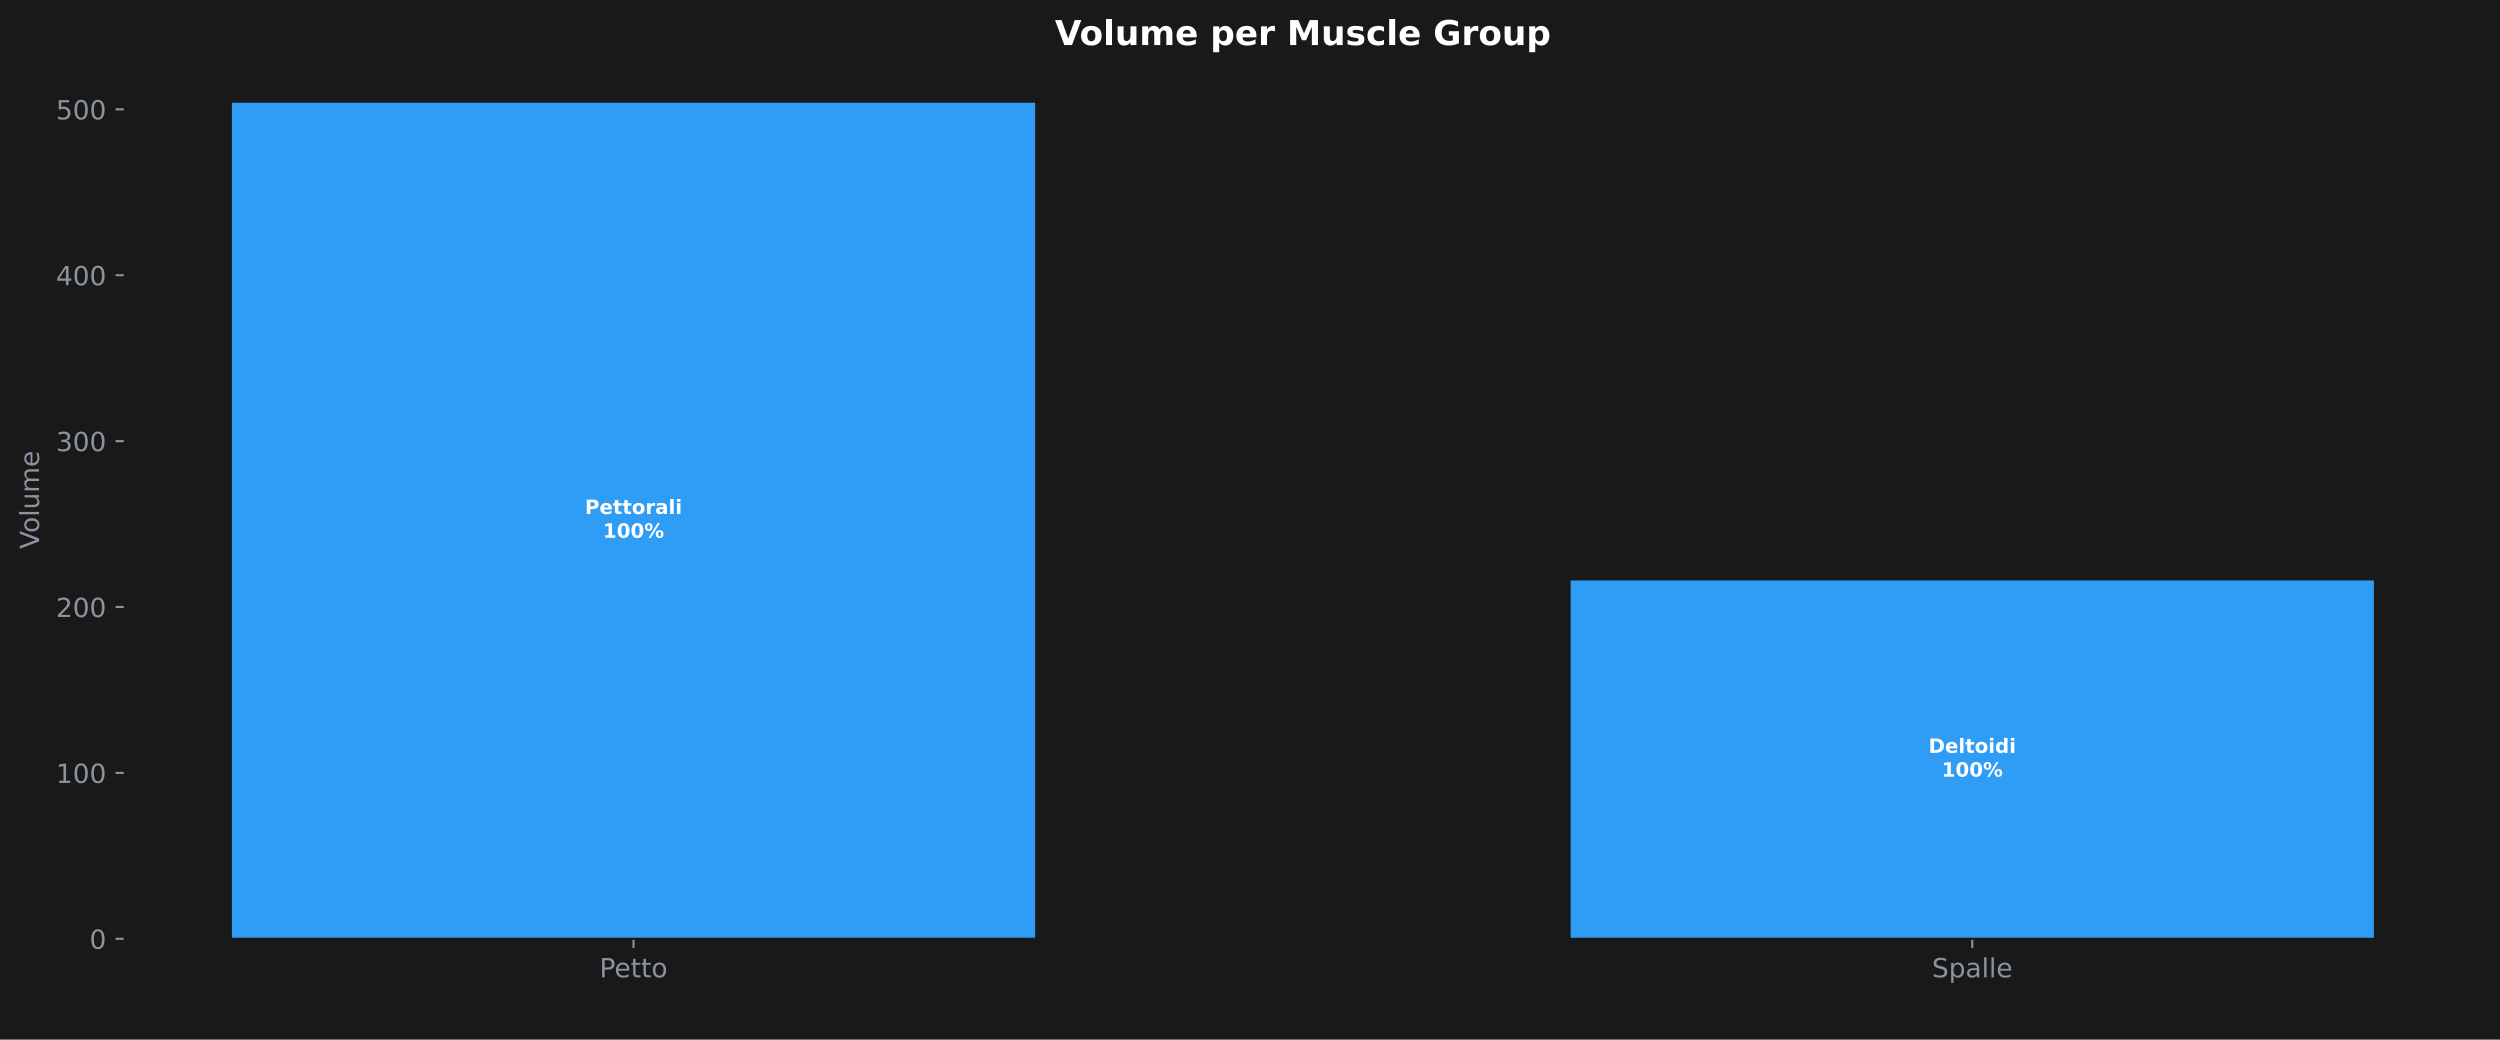
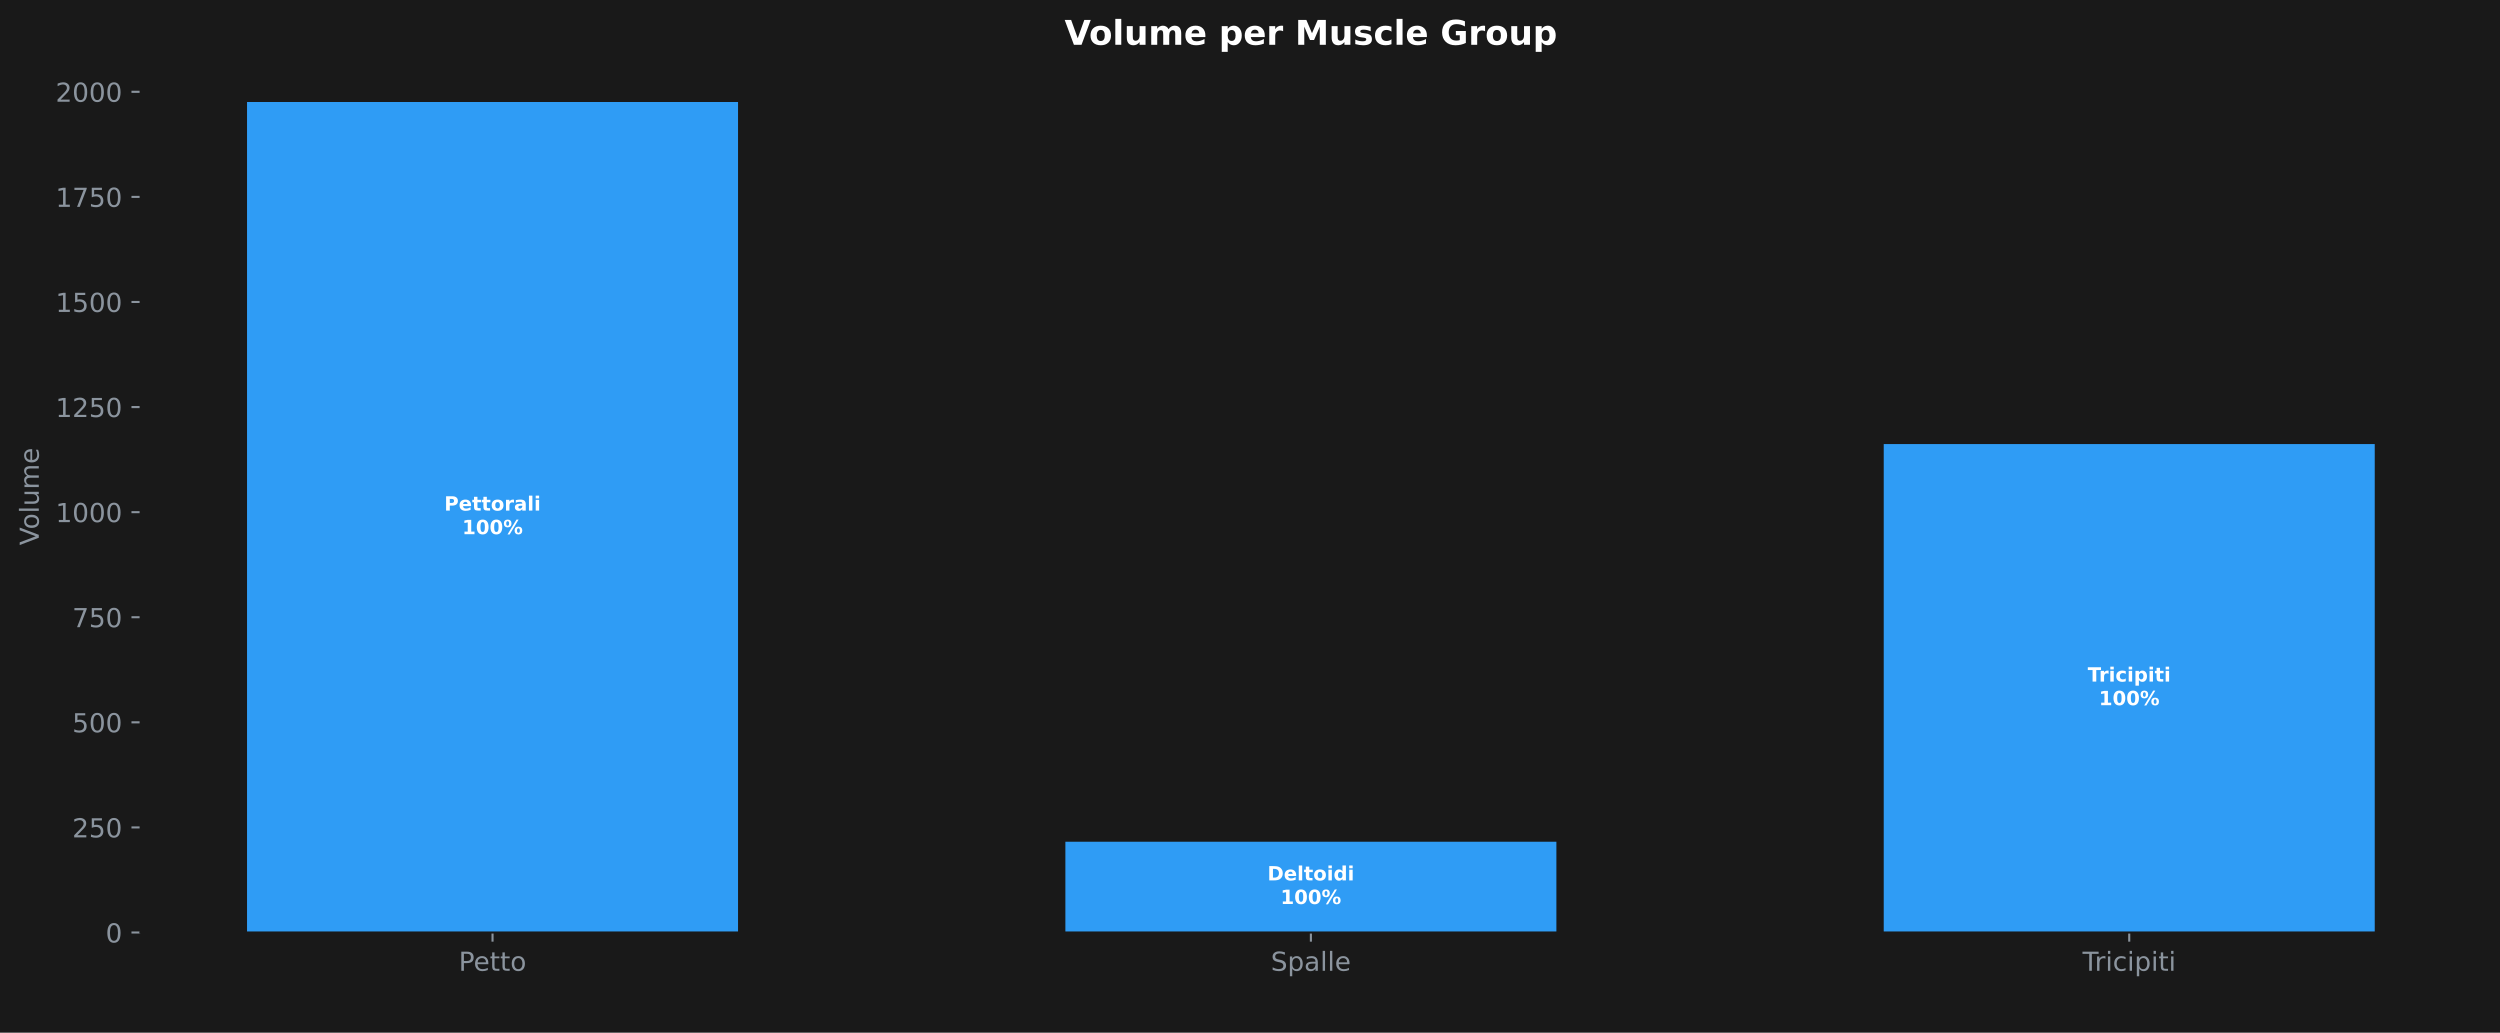
- <svg xmlns="http://www.w3.org/2000/svg" xmlns:xlink="http://www.w3.org/1999/xlink" width="947.288pt" height="393.92pt" viewBox="0 0 947.288 393.92" version="1.1">
+ <svg xmlns="http://www.w3.org/2000/svg" xmlns:xlink="http://www.w3.org/1999/xlink" width="953.651pt" height="393.92pt" viewBox="0 0 953.651 393.92" version="1.1">
  <defs>
    <style type="text/css">*{stroke-linejoin: round; stroke-linecap: butt}</style>
  </defs>
  <g id="figure_1">
    <g id="patch_1">
-       <path d="M 0 393.92  L 947.288 393.92  L 947.288 0  L 0 0  z " style="fill: #191919" />
+       <path d="M 0 393.92  L 953.651 393.92  L 953.651 0  L 0 0  z " style="fill: #191919" />
    </g>
    <g id="axes_1">
      <g id="patch_2">
-         <path d="M 47.288 355.718  L 940.088 355.718  L 940.088 23.078  L 47.288 23.078  z " style="fill: #191919" />
+         <path d="M 53.651 355.718  L 946.451 355.718  L 946.451 23.078  L 53.651 23.078  z " style="fill: #191919" />
      </g>
      <g id="patch_3">
-         <path d="M 87.87 355.718  L 392.234 355.718  L 392.234 38.918  L 87.87 38.918  z " clip-path="url(#pd86fd66a24)" style="fill: #2f9cf5" />
+         <path d="M 94.233 355.718  L 281.533 355.718  L 281.533 38.918  L 94.233 38.918  z " clip-path="url(#pfe7727323b)" style="fill: #2f9cf5" />
      </g>
      <g id="patch_4">
-         <path d="M 595.143 355.718  L 899.506 355.718  L 899.506 219.947  L 595.143 219.947  z " clip-path="url(#pd86fd66a24)" style="fill: #2f9cf5" />
+         <path d="M 406.4 355.718  L 593.701 355.718  L 593.701 321.082  L 406.4 321.082  z " clip-path="url(#pfe7727323b)" style="fill: #2f9cf5" />
+       </g>
+       <g id="patch_5">
+         <path d="M 718.568 355.718  L 905.869 355.718  L 905.869 169.388  L 718.568 169.388  z " clip-path="url(#pfe7727323b)" style="fill: #2f9cf5" />
      </g>
      <g id="matplotlib.axis_1">
        <g id="xtick_1">
          <g id="line2d_1">
            <defs>
-               <path id="m8da0c59bd3" d="M 0 0  L 0 3.5  " style="stroke: #8b949e; stroke-width: 0.8" />
+               <path id="m3515c71e1d" d="M 0 0  L 0 3.5  " style="stroke: #8b949e; stroke-width: 0.8" />
            </defs>
            <g>
-               <use xlink:href="#m8da0c59bd3" x="240.052" y="355.718" style="fill: #8b949e; stroke: #8b949e; stroke-width: 0.8" />
+               <use xlink:href="#m3515c71e1d" x="187.883" y="355.718" style="fill: #8b949e; stroke: #8b949e; stroke-width: 0.8" />
            </g>
          </g>
          <g id="text_1">
-             <g style="fill: #8b949e" transform="translate(227.1589 370.3156) scale(0.1 -0.1)">
+             <g style="fill: #8b949e" transform="translate(174.99 370.3156) scale(0.1 -0.1)">
              <defs>
                <path id="DejaVuSans-33" d="M 1259 4147  L 1259 2394  L 2053 2394  Q 2494 2394 2734 2622  Q 2975 2850 2975 3272  Q 2975 3691 2734 3919  Q 2494 4147 2053 4147  L 1259 4147  z M 628 4666  L 2053 4666  Q 2838 4666 3239 4311  Q 3641 3956 3641 3272  Q 3641 2581 3239 2228  Q 2838 1875 2053 1875  L 1259 1875  L 1259 0  L 628 0  L 628 4666  z " transform="scale(0.015625)" />
                <path id="DejaVuSans-48" d="M 3597 1894  L 3597 1613  L 953 1613  Q 991 1019 1311 708  Q 1631 397 2203 397  Q 2534 397 2845 478  Q 3156 559 3463 722  L 3463 178  Q 3153 47 2828 -22  Q 2503 -91 2169 -91  Q 1331 -91 842 396  Q 353 884 353 1716  Q 353 2575 817 3079  Q 1281 3584 2069 3584  Q 2775 3584 3186 3129  Q 3597 2675 3597 1894  z M 3022 2063  Q 3016 2534 2758 2815  Q 2500 3097 2075 3097  Q 1594 3097 1305 2825  Q 1016 2553 972 2059  L 3022 2063  z " transform="scale(0.015625)" />
                <path id="DejaVuSans-57" d="M 1172 4494  L 1172 3500  L 2356 3500  L 2356 3053  L 1172 3053  L 1172 1153  Q 1172 725 1289 603  Q 1406 481 1766 481  L 2356 481  L 2356 0  L 1766 0  Q 1100 0 847 248  Q 594 497 594 1153  L 594 3053  L 172 3053  L 172 3500  L 594 3500  L 594 4494  L 1172 4494  z " transform="scale(0.015625)" />
                <path id="DejaVuSans-52" d="M 1959 3097  Q 1497 3097 1228 2736  Q 959 2375 959 1747  Q 959 1119 1226 758  Q 1494 397 1959 397  Q 2419 397 2687 759  Q 2956 1122 2956 1747  Q 2956 2369 2687 2733  Q 2419 3097 1959 3097  z M 1959 3584  Q 2709 3584 3137 3096  Q 3566 2609 3566 1747  Q 3566 888 3137 398  Q 2709 -91 1959 -91  Q 1206 -91 779 398  Q 353 888 353 1747  Q 353 2609 779 3096  Q 1206 3584 1959 3584  z " transform="scale(0.015625)" />
              </defs>
              <use xlink:href="#DejaVuSans-33" />
              <use xlink:href="#DejaVuSans-48" transform="translate(56.73438 0)" />
              <use xlink:href="#DejaVuSans-57" transform="translate(118.2656 0)" />
              <use xlink:href="#DejaVuSans-57" transform="translate(157.4688 0)" />
              <use xlink:href="#DejaVuSans-52" transform="translate(196.6719 0)" />
            </g>
          </g>
        </g>
        <g id="xtick_2">
          <g id="line2d_2">
            <g>
-               <use xlink:href="#m8da0c59bd3" x="747.325" y="355.718" style="fill: #8b949e; stroke: #8b949e; stroke-width: 0.8" />
+               <use xlink:href="#m3515c71e1d" x="500.051" y="355.718" style="fill: #8b949e; stroke: #8b949e; stroke-width: 0.8" />
            </g>
          </g>
          <g id="text_2">
-             <g style="fill: #8b949e" transform="translate(732.0575 370.3164) scale(0.1 -0.1)">
+             <g style="fill: #8b949e" transform="translate(484.7836 370.3164) scale(0.1 -0.1)">
              <defs>
                <path id="DejaVuSans-36" d="M 3425 4513  L 3425 3897  Q 3066 4069 2747 4153  Q 2428 4238 2131 4238  Q 1616 4238 1336 4038  Q 1056 3838 1056 3469  Q 1056 3159 1242 3001  Q 1428 2844 1947 2747  L 2328 2669  Q 3034 2534 3370 2195  Q 3706 1856 3706 1288  Q 3706 609 3251 259  Q 2797 -91 1919 -91  Q 1588 -91 1214 -16  Q 841 59 441 206  L 441 856  Q 825 641 1194 531  Q 1563 422 1919 422  Q 2459 422 2753 634  Q 3047 847 3047 1241  Q 3047 1584 2836 1778  Q 2625 1972 2144 2069  L 1759 2144  Q 1053 2284 737 2584  Q 422 2884 422 3419  Q 422 4038 858 4394  Q 1294 4750 2059 4750  Q 2388 4750 2728 4690  Q 3069 4631 3425 4513  z " transform="scale(0.015625)" />
                <path id="DejaVuSans-53" d="M 1159 525  L 1159 -1331  L 581 -1331  L 581 3500  L 1159 3500  L 1159 2969  Q 1341 3281 1617 3432  Q 1894 3584 2278 3584  Q 2916 3584 3314 3078  Q 3713 2572 3713 1747  Q 3713 922 3314 415  Q 2916 -91 2278 -91  Q 1894 -91 1617 61  Q 1341 213 1159 525  z M 3116 1747  Q 3116 2381 2855 2742  Q 2594 3103 2138 3103  Q 1681 3103 1420 2742  Q 1159 2381 1159 1747  Q 1159 1113 1420 752  Q 1681 391 2138 391  Q 2594 391 2855 752  Q 3116 1113 3116 1747  z " transform="scale(0.015625)" />
                <path id="DejaVuSans-44" d="M 2194 1759  Q 1497 1759 1228 1600  Q 959 1441 959 1056  Q 959 750 1161 570  Q 1363 391 1709 391  Q 2188 391 2477 730  Q 2766 1069 2766 1631  L 2766 1759  L 2194 1759  z M 3341 1997  L 3341 0  L 2766 0  L 2766 531  Q 2569 213 2275 61  Q 1981 -91 1556 -91  Q 1019 -91 701 211  Q 384 513 384 1019  Q 384 1609 779 1909  Q 1175 2209 1959 2209  L 2766 2209  L 2766 2266  Q 2766 2663 2505 2880  Q 2244 3097 1772 3097  Q 1472 3097 1187 3025  Q 903 2953 641 2809  L 641 3341  Q 956 3463 1253 3523  Q 1550 3584 1831 3584  Q 2591 3584 2966 3190  Q 3341 2797 3341 1997  z " transform="scale(0.015625)" />
                <path id="DejaVuSans-4f" d="M 603 4863  L 1178 4863  L 1178 0  L 603 0  L 603 4863  z " transform="scale(0.015625)" />
              </defs>
              <use xlink:href="#DejaVuSans-36" />
              <use xlink:href="#DejaVuSans-53" transform="translate(63.48438 0)" />
              <use xlink:href="#DejaVuSans-44" transform="translate(126.9688 0)" />
              <use xlink:href="#DejaVuSans-4f" transform="translate(188.25 0)" />
              <use xlink:href="#DejaVuSans-4f" transform="translate(216.0312 0)" />
              <use xlink:href="#DejaVuSans-48" transform="translate(243.8125 0)" />
            </g>
          </g>
        </g>
-         <g id="text_3">
-           <g style="fill: #191919" transform="translate(459.575 384.3172) scale(0.1 -0.1)">
+         <g id="xtick_3">
+           <g id="line2d_3">
+             <g>
+               <use xlink:href="#m3515c71e1d" x="812.219" y="355.718" style="fill: #8b949e; stroke: #8b949e; stroke-width: 0.8" />
+             </g>
+           </g>
+           <g id="text_3">
+             <g style="fill: #8b949e" transform="translate(794.4046 370.3164) scale(0.1 -0.1)">
+               <defs>
+                 <path id="DejaVuSans-37" d="M -19 4666  L 3928 4666  L 3928 4134  L 2272 4134  L 2272 0  L 1638 0  L 1638 4134  L -19 4134  L -19 4666  z " transform="scale(0.015625)" />
+                 <path id="DejaVuSans-55" d="M 2631 2963  Q 2534 3019 2420 3045  Q 2306 3072 2169 3072  Q 1681 3072 1420 2755  Q 1159 2438 1159 1844  L 1159 0  L 581 0  L 581 3500  L 1159 3500  L 1159 2956  Q 1341 3275 1631 3429  Q 1922 3584 2338 3584  Q 2397 3584 2469 3576  Q 2541 3569 2628 3553  L 2631 2963  z " transform="scale(0.015625)" />
+                 <path id="DejaVuSans-4c" d="M 603 3500  L 1178 3500  L 1178 0  L 603 0  L 603 3500  z M 603 4863  L 1178 4863  L 1178 4134  L 603 4134  L 603 4863  z " transform="scale(0.015625)" />
+                 <path id="DejaVuSans-46" d="M 3122 3366  L 3122 2828  Q 2878 2963 2633 3030  Q 2388 3097 2138 3097  Q 1578 3097 1268 2742  Q 959 2388 959 1747  Q 959 1106 1268 751  Q 1578 397 2138 397  Q 2388 397 2633 464  Q 2878 531 3122 666  L 3122 134  Q 2881 22 2623 -34  Q 2366 -91 2075 -91  Q 1284 -91 818 406  Q 353 903 353 1747  Q 353 2603 823 3093  Q 1294 3584 2113 3584  Q 2378 3584 2631 3529  Q 2884 3475 3122 3366  z " transform="scale(0.015625)" />
+               </defs>
+               <use xlink:href="#DejaVuSans-37" />
+               <use xlink:href="#DejaVuSans-55" transform="translate(46.375 0)" />
+               <use xlink:href="#DejaVuSans-4c" transform="translate(87.48438 0)" />
+               <use xlink:href="#DejaVuSans-46" transform="translate(115.2656 0)" />
+               <use xlink:href="#DejaVuSans-4c" transform="translate(170.25 0)" />
+               <use xlink:href="#DejaVuSans-53" transform="translate(198.0312 0)" />
+               <use xlink:href="#DejaVuSans-4c" transform="translate(261.5156 0)" />
+               <use xlink:href="#DejaVuSans-57" transform="translate(289.2969 0)" />
+               <use xlink:href="#DejaVuSans-4c" transform="translate(328.5 0)" />
+             </g>
+           </g>
+         </g>
+         <g id="text_4">
+           <g style="fill: #191919" transform="translate(465.9375 384.3172) scale(0.1 -0.1)">
            <defs>
              <path id="DejaVuSans-30" d="M 628 4666  L 1569 4666  L 2759 1491  L 3956 4666  L 4897 4666  L 4897 0  L 4281 0  L 4281 4097  L 3078 897  L 2444 897  L 1241 4097  L 1241 0  L 628 0  L 628 4666  z " transform="scale(0.015625)" />
              <path id="DejaVuSans-58" d="M 544 1381  L 544 3500  L 1119 3500  L 1119 1403  Q 1119 906 1312 657  Q 1506 409 1894 409  Q 2359 409 2629 706  Q 2900 1003 2900 1516  L 2900 3500  L 3475 3500  L 3475 0  L 2900 0  L 2900 538  Q 2691 219 2414 64  Q 2138 -91 1772 -91  Q 1169 -91 856 284  Q 544 659 544 1381  z M 1991 3584  L 1991 3584  z " transform="scale(0.015625)" />
              <path id="DejaVuSans-56" d="M 2834 3397  L 2834 2853  Q 2591 2978 2328 3040  Q 2066 3103 1784 3103  Q 1356 3103 1142 2972  Q 928 2841 928 2578  Q 928 2378 1081 2264  Q 1234 2150 1697 2047  L 1894 2003  Q 2506 1872 2764 1633  Q 3022 1394 3022 966  Q 3022 478 2636 193  Q 2250 -91 1575 -91  Q 1294 -91 989 -36  Q 684 19 347 128  L 347 722  Q 666 556 975 473  Q 1284 391 1588 391  Q 1994 391 2212 530  Q 2431 669 2431 922  Q 2431 1156 2273 1281  Q 2116 1406 1581 1522  L 1381 1569  Q 847 1681 609 1914  Q 372 2147 372 2553  Q 372 3047 722 3315  Q 1072 3584 1716 3584  Q 2034 3584 2315 3537  Q 2597 3491 2834 3397  z " transform="scale(0.015625)" />
-               <path id="DejaVuSans-46" d="M 3122 3366  L 3122 2828  Q 2878 2963 2633 3030  Q 2388 3097 2138 3097  Q 1578 3097 1268 2742  Q 959 2388 959 1747  Q 959 1106 1268 751  Q 1578 397 2138 397  Q 2388 397 2633 464  Q 2878 531 3122 666  L 3122 134  Q 2881 22 2623 -34  Q 2366 -91 2075 -91  Q 1284 -91 818 406  Q 353 903 353 1747  Q 353 2603 823 3093  Q 1294 3584 2113 3584  Q 2378 3584 2631 3529  Q 2884 3475 3122 3366  z " transform="scale(0.015625)" />
              <path id="DejaVuSans-3" transform="scale(0.015625)" />
              <path id="DejaVuSans-2a" d="M 3809 666  L 3809 1919  L 2778 1919  L 2778 2438  L 4434 2438  L 4434 434  Q 4069 175 3628 42  Q 3188 -91 2688 -91  Q 1594 -91 976 548  Q 359 1188 359 2328  Q 359 3472 976 4111  Q 1594 4750 2688 4750  Q 3144 4750 3555 4637  Q 3966 4525 4313 4306  L 4313 3634  Q 3963 3931 3569 4081  Q 3175 4231 2741 4231  Q 1884 4231 1454 3753  Q 1025 3275 1025 2328  Q 1025 1384 1454 906  Q 1884 428 2741 428  Q 3075 428 3337 486  Q 3600 544 3809 666  z " transform="scale(0.015625)" />
-               <path id="DejaVuSans-55" d="M 2631 2963  Q 2534 3019 2420 3045  Q 2306 3072 2169 3072  Q 1681 3072 1420 2755  Q 1159 2438 1159 1844  L 1159 0  L 581 0  L 581 3500  L 1159 3500  L 1159 2956  Q 1341 3275 1631 3429  Q 1922 3584 2338 3584  Q 2397 3584 2469 3576  Q 2541 3569 2628 3553  L 2631 2963  z " transform="scale(0.015625)" />
            </defs>
            <use xlink:href="#DejaVuSans-30" />
            <use xlink:href="#DejaVuSans-58" transform="translate(86.28125 0)" />
            <use xlink:href="#DejaVuSans-56" transform="translate(149.6562 0)" />
            <use xlink:href="#DejaVuSans-46" transform="translate(201.75 0)" />
            <use xlink:href="#DejaVuSans-4f" transform="translate(256.7344 0)" />
            <use xlink:href="#DejaVuSans-48" transform="translate(284.5156 0)" />
            <use xlink:href="#DejaVuSans-3" transform="translate(346.0469 0)" />
            <use xlink:href="#DejaVuSans-2a" transform="translate(377.8281 0)" />
            <use xlink:href="#DejaVuSans-55" transform="translate(455.3125 0)" />
            <use xlink:href="#DejaVuSans-52" transform="translate(494.2188 0)" />
            <use xlink:href="#DejaVuSans-58" transform="translate(555.4062 0)" />
            <use xlink:href="#DejaVuSans-53" transform="translate(618.7812 0)" />
          </g>
        </g>
      </g>
      <g id="matplotlib.axis_2">
        <g id="ytick_1">
-           <g id="line2d_3">
+           <g id="line2d_4">
            <defs>
-               <path id="mb46449389c" d="M 0 0  L -3.5 0  " style="stroke: #8b949e; stroke-width: 0.8" />
+               <path id="mcc454b0fb3" d="M 0 0  L -3.5 0  " style="stroke: #8b949e; stroke-width: 0.8" />
            </defs>
            <g>
-               <use xlink:href="#mb46449389c" x="47.288" y="355.718" style="fill: #8b949e; stroke: #8b949e; stroke-width: 0.8" />
-             </g>
-           </g>
-           <g id="text_4">
-             <g style="fill: #8b949e" transform="translate(33.92578 359.5168) scale(0.1 -0.1)">
+               <use xlink:href="#mcc454b0fb3" x="53.651" y="355.718" style="fill: #8b949e; stroke: #8b949e; stroke-width: 0.8" />
+             </g>
+           </g>
+           <g id="text_5">
+             <g style="fill: #8b949e" transform="translate(40.28828 359.5168) scale(0.1 -0.1)">
              <defs>
                <path id="DejaVuSans-13" d="M 2034 4250  Q 1547 4250 1301 3770  Q 1056 3291 1056 2328  Q 1056 1369 1301 889  Q 1547 409 2034 409  Q 2525 409 2770 889  Q 3016 1369 3016 2328  Q 3016 3291 2770 3770  Q 2525 4250 2034 4250  z M 2034 4750  Q 2819 4750 3233 4129  Q 3647 3509 3647 2328  Q 3647 1150 3233 529  Q 2819 -91 2034 -91  Q 1250 -91 836 529  Q 422 1150 422 2328  Q 422 3509 836 4129  Q 1250 4750 2034 4750  z " transform="scale(0.015625)" />
              </defs>
              <use xlink:href="#DejaVuSans-13" />
            </g>
          </g>
        </g>
        <g id="ytick_2">
-           <g id="line2d_4">
-             <g>
-               <use xlink:href="#mb46449389c" x="47.288" y="292.861" style="fill: #8b949e; stroke: #8b949e; stroke-width: 0.8" />
-             </g>
-           </g>
-           <g id="text_5">
-             <g style="fill: #8b949e" transform="translate(21.20078 296.6597) scale(0.1 -0.1)">
+           <g id="line2d_5">
+             <g>
+               <use xlink:href="#mcc454b0fb3" x="53.651" y="315.631" style="fill: #8b949e; stroke: #8b949e; stroke-width: 0.8" />
+             </g>
+           </g>
+           <g id="text_6">
+             <g style="fill: #8b949e" transform="translate(27.56328 319.4293) scale(0.1 -0.1)">
+               <defs>
+                 <path id="DejaVuSans-15" d="M 1228 531  L 3431 531  L 3431 0  L 469 0  L 469 531  Q 828 903 1448 1529  Q 2069 2156 2228 2338  Q 2531 2678 2651 2914  Q 2772 3150 2772 3378  Q 2772 3750 2511 3984  Q 2250 4219 1831 4219  Q 1534 4219 1204 4116  Q 875 4013 500 3803  L 500 4441  Q 881 4594 1212 4672  Q 1544 4750 1819 4750  Q 2544 4750 2975 4387  Q 3406 4025 3406 3419  Q 3406 3131 3298 2873  Q 3191 2616 2906 2266  Q 2828 2175 2409 1742  Q 1991 1309 1228 531  z " transform="scale(0.015625)" />
+                 <path id="DejaVuSans-18" d="M 691 4666  L 3169 4666  L 3169 4134  L 1269 4134  L 1269 2991  Q 1406 3038 1543 3061  Q 1681 3084 1819 3084  Q 2600 3084 3056 2656  Q 3513 2228 3513 1497  Q 3513 744 3044 326  Q 2575 -91 1722 -91  Q 1428 -91 1123 -41  Q 819 9 494 109  L 494 744  Q 775 591 1075 516  Q 1375 441 1709 441  Q 2250 441 2565 725  Q 2881 1009 2881 1497  Q 2881 1984 2565 2268  Q 2250 2553 1709 2553  Q 1456 2553 1204 2497  Q 953 2441 691 2322  L 691 4666  z " transform="scale(0.015625)" />
+               </defs>
+               <use xlink:href="#DejaVuSans-15" />
+               <use xlink:href="#DejaVuSans-18" transform="translate(63.625 0)" />
+               <use xlink:href="#DejaVuSans-13" transform="translate(127.25 0)" />
+             </g>
+           </g>
+         </g>
+         <g id="ytick_3">
+           <g id="line2d_6">
+             <g>
+               <use xlink:href="#mcc454b0fb3" x="53.651" y="275.543" style="fill: #8b949e; stroke: #8b949e; stroke-width: 0.8" />
+             </g>
+           </g>
+           <g id="text_7">
+             <g style="fill: #8b949e" transform="translate(27.56328 279.3419) scale(0.1 -0.1)">
+               <use xlink:href="#DejaVuSans-18" />
+               <use xlink:href="#DejaVuSans-13" transform="translate(63.625 0)" />
+               <use xlink:href="#DejaVuSans-13" transform="translate(127.25 0)" />
+             </g>
+           </g>
+         </g>
+         <g id="ytick_4">
+           <g id="line2d_7">
+             <g>
+               <use xlink:href="#mcc454b0fb3" x="53.651" y="235.456" style="fill: #8b949e; stroke: #8b949e; stroke-width: 0.8" />
+             </g>
+           </g>
+           <g id="text_8">
+             <g style="fill: #8b949e" transform="translate(27.56328 239.2544) scale(0.1 -0.1)">
+               <defs>
+                 <path id="DejaVuSans-1a" d="M 525 4666  L 3525 4666  L 3525 4397  L 1831 0  L 1172 0  L 2766 4134  L 525 4134  L 525 4666  z " transform="scale(0.015625)" />
+               </defs>
+               <use xlink:href="#DejaVuSans-1a" />
+               <use xlink:href="#DejaVuSans-18" transform="translate(63.625 0)" />
+               <use xlink:href="#DejaVuSans-13" transform="translate(127.25 0)" />
+             </g>
+           </g>
+         </g>
+         <g id="ytick_5">
+           <g id="line2d_8">
+             <g>
+               <use xlink:href="#mcc454b0fb3" x="53.651" y="195.368" style="fill: #8b949e; stroke: #8b949e; stroke-width: 0.8" />
+             </g>
+           </g>
+           <g id="text_9">
+             <g style="fill: #8b949e" transform="translate(21.20078 199.1669) scale(0.1 -0.1)">
              <defs>
                <path id="DejaVuSans-14" d="M 794 531  L 1825 531  L 1825 4091  L 703 3866  L 703 4441  L 1819 4666  L 2450 4666  L 2450 531  L 3481 531  L 3481 0  L 794 0  L 794 531  z " transform="scale(0.015625)" />
              </defs>
              <use xlink:href="#DejaVuSans-14" />
              <use xlink:href="#DejaVuSans-13" transform="translate(63.625 0)" />
              <use xlink:href="#DejaVuSans-13" transform="translate(127.25 0)" />
-             </g>
-           </g>
-         </g>
-         <g id="ytick_3">
-           <g id="line2d_5">
-             <g>
-               <use xlink:href="#mb46449389c" x="47.288" y="230.004" style="fill: #8b949e; stroke: #8b949e; stroke-width: 0.8" />
-             </g>
-           </g>
-           <g id="text_6">
-             <g style="fill: #8b949e" transform="translate(21.20078 233.8025) scale(0.1 -0.1)">
-               <defs>
-                 <path id="DejaVuSans-15" d="M 1228 531  L 3431 531  L 3431 0  L 469 0  L 469 531  Q 828 903 1448 1529  Q 2069 2156 2228 2338  Q 2531 2678 2651 2914  Q 2772 3150 2772 3378  Q 2772 3750 2511 3984  Q 2250 4219 1831 4219  Q 1534 4219 1204 4116  Q 875 4013 500 3803  L 500 4441  Q 881 4594 1212 4672  Q 1544 4750 1819 4750  Q 2544 4750 2975 4387  Q 3406 4025 3406 3419  Q 3406 3131 3298 2873  Q 3191 2616 2906 2266  Q 2828 2175 2409 1742  Q 1991 1309 1228 531  z " transform="scale(0.015625)" />
-               </defs>
+               <use xlink:href="#DejaVuSans-13" transform="translate(190.875 0)" />
+             </g>
+           </g>
+         </g>
+         <g id="ytick_6">
+           <g id="line2d_9">
+             <g>
+               <use xlink:href="#mcc454b0fb3" x="53.651" y="155.281" style="fill: #8b949e; stroke: #8b949e; stroke-width: 0.8" />
+             </g>
+           </g>
+           <g id="text_10">
+             <g style="fill: #8b949e" transform="translate(21.20078 159.0795) scale(0.1 -0.1)">
+               <use xlink:href="#DejaVuSans-14" />
+               <use xlink:href="#DejaVuSans-15" transform="translate(63.625 0)" />
+               <use xlink:href="#DejaVuSans-18" transform="translate(127.25 0)" />
+               <use xlink:href="#DejaVuSans-13" transform="translate(190.875 0)" />
+             </g>
+           </g>
+         </g>
+         <g id="ytick_7">
+           <g id="line2d_10">
+             <g>
+               <use xlink:href="#mcc454b0fb3" x="53.651" y="115.193" style="fill: #8b949e; stroke: #8b949e; stroke-width: 0.8" />
+             </g>
+           </g>
+           <g id="text_11">
+             <g style="fill: #8b949e" transform="translate(21.20078 118.992) scale(0.1 -0.1)">
+               <use xlink:href="#DejaVuSans-14" />
+               <use xlink:href="#DejaVuSans-18" transform="translate(63.625 0)" />
+               <use xlink:href="#DejaVuSans-13" transform="translate(127.25 0)" />
+               <use xlink:href="#DejaVuSans-13" transform="translate(190.875 0)" />
+             </g>
+           </g>
+         </g>
+         <g id="ytick_8">
+           <g id="line2d_11">
+             <g>
+               <use xlink:href="#mcc454b0fb3" x="53.651" y="75.106" style="fill: #8b949e; stroke: #8b949e; stroke-width: 0.8" />
+             </g>
+           </g>
+           <g id="text_12">
+             <g style="fill: #8b949e" transform="translate(21.20078 78.90455) scale(0.1 -0.1)">
+               <use xlink:href="#DejaVuSans-14" />
+               <use xlink:href="#DejaVuSans-1a" transform="translate(63.625 0)" />
+               <use xlink:href="#DejaVuSans-18" transform="translate(127.25 0)" />
+               <use xlink:href="#DejaVuSans-13" transform="translate(190.875 0)" />
+             </g>
+           </g>
+         </g>
+         <g id="ytick_9">
+           <g id="line2d_12">
+             <g>
+               <use xlink:href="#mcc454b0fb3" x="53.651" y="35.018" style="fill: #8b949e; stroke: #8b949e; stroke-width: 0.8" />
+             </g>
+           </g>
+           <g id="text_13">
+             <g style="fill: #8b949e" transform="translate(21.20078 38.81709) scale(0.1 -0.1)">
              <use xlink:href="#DejaVuSans-15" />
              <use xlink:href="#DejaVuSans-13" transform="translate(63.625 0)" />
              <use xlink:href="#DejaVuSans-13" transform="translate(127.25 0)" />
-             </g>
-           </g>
-         </g>
-         <g id="ytick_4">
-           <g id="line2d_6">
-             <g>
-               <use xlink:href="#mb46449389c" x="47.288" y="167.147" style="fill: #8b949e; stroke: #8b949e; stroke-width: 0.8" />
-             </g>
-           </g>
-           <g id="text_7">
-             <g style="fill: #8b949e" transform="translate(21.20078 170.9454) scale(0.1 -0.1)">
-               <defs>
-                 <path id="DejaVuSans-16" d="M 2597 2516  Q 3050 2419 3304 2112  Q 3559 1806 3559 1356  Q 3559 666 3084 287  Q 2609 -91 1734 -91  Q 1441 -91 1130 -33  Q 819 25 488 141  L 488 750  Q 750 597 1062 519  Q 1375 441 1716 441  Q 2309 441 2620 675  Q 2931 909 2931 1356  Q 2931 1769 2642 2001  Q 2353 2234 1838 2234  L 1294 2234  L 1294 2753  L 1863 2753  Q 2328 2753 2575 2939  Q 2822 3125 2822 3475  Q 2822 3834 2567 4026  Q 2313 4219 1838 4219  Q 1578 4219 1281 4162  Q 984 4106 628 3988  L 628 4550  Q 988 4650 1302 4700  Q 1616 4750 1894 4750  Q 2613 4750 3031 4423  Q 3450 4097 3450 3541  Q 3450 3153 3228 2886  Q 3006 2619 2597 2516  z " transform="scale(0.015625)" />
-               </defs>
-               <use xlink:href="#DejaVuSans-16" />
-               <use xlink:href="#DejaVuSans-13" transform="translate(63.625 0)" />
-               <use xlink:href="#DejaVuSans-13" transform="translate(127.25 0)" />
-             </g>
-           </g>
-         </g>
-         <g id="ytick_5">
-           <g id="line2d_7">
-             <g>
-               <use xlink:href="#mb46449389c" x="47.288" y="104.289" style="fill: #8b949e; stroke: #8b949e; stroke-width: 0.8" />
-             </g>
-           </g>
-           <g id="text_8">
-             <g style="fill: #8b949e" transform="translate(21.20078 108.0882) scale(0.1 -0.1)">
-               <defs>
-                 <path id="DejaVuSans-17" d="M 2419 4116  L 825 1625  L 2419 1625  L 2419 4116  z M 2253 4666  L 3047 4666  L 3047 1625  L 3713 1625  L 3713 1100  L 3047 1100  L 3047 0  L 2419 0  L 2419 1100  L 313 1100  L 313 1709  L 2253 4666  z " transform="scale(0.015625)" />
-               </defs>
-               <use xlink:href="#DejaVuSans-17" />
-               <use xlink:href="#DejaVuSans-13" transform="translate(63.625 0)" />
-               <use xlink:href="#DejaVuSans-13" transform="translate(127.25 0)" />
-             </g>
-           </g>
-         </g>
-         <g id="ytick_6">
-           <g id="line2d_8">
-             <g>
-               <use xlink:href="#mb46449389c" x="47.288" y="41.432" style="fill: #8b949e; stroke: #8b949e; stroke-width: 0.8" />
-             </g>
-           </g>
-           <g id="text_9">
-             <g style="fill: #8b949e" transform="translate(21.20078 45.23108) scale(0.1 -0.1)">
-               <defs>
-                 <path id="DejaVuSans-18" d="M 691 4666  L 3169 4666  L 3169 4134  L 1269 4134  L 1269 2991  Q 1406 3038 1543 3061  Q 1681 3084 1819 3084  Q 2600 3084 3056 2656  Q 3513 2228 3513 1497  Q 3513 744 3044 326  Q 2575 -91 1722 -91  Q 1428 -91 1123 -41  Q 819 9 494 109  L 494 744  Q 775 591 1075 516  Q 1375 441 1709 441  Q 2250 441 2565 725  Q 2881 1009 2881 1497  Q 2881 1984 2565 2268  Q 2250 2553 1709 2553  Q 1456 2553 1204 2497  Q 953 2441 691 2322  L 691 4666  z " transform="scale(0.015625)" />
-               </defs>
-               <use xlink:href="#DejaVuSans-18" />
-               <use xlink:href="#DejaVuSans-13" transform="translate(63.625 0)" />
-               <use xlink:href="#DejaVuSans-13" transform="translate(127.25 0)" />
-             </g>
-           </g>
-         </g>
-         <g id="text_10">
+               <use xlink:href="#DejaVuSans-13" transform="translate(190.875 0)" />
+             </g>
+           </g>
+         </g>
+         <g id="text_14">
          <g style="fill: #8b949e" transform="translate(14.79844 207.9941) rotate(-90) scale(0.1 -0.1)">
            <defs>
              <path id="DejaVuSans-39" d="M 1831 0  L 50 4666  L 709 4666  L 2188 738  L 3669 4666  L 4325 4666  L 2547 0  L 1831 0  z " transform="scale(0.015625)" />
              <path id="DejaVuSans-50" d="M 3328 2828  Q 3544 3216 3844 3400  Q 4144 3584 4550 3584  Q 5097 3584 5394 3201  Q 5691 2819 5691 2113  L 5691 0  L 5113 0  L 5113 2094  Q 5113 2597 4934 2840  Q 4756 3084 4391 3084  Q 3944 3084 3684 2787  Q 3425 2491 3425 1978  L 3425 0  L 2847 0  L 2847 2094  Q 2847 2600 2669 2842  Q 2491 3084 2119 3084  Q 1678 3084 1418 2786  Q 1159 2488 1159 1978  L 1159 0  L 581 0  L 581 3500  L 1159 3500  L 1159 2956  Q 1356 3278 1631 3431  Q 1906 3584 2284 3584  Q 2666 3584 2933 3390  Q 3200 3197 3328 2828  z " transform="scale(0.015625)" />
            </defs>
            <use xlink:href="#DejaVuSans-39" />
            <use xlink:href="#DejaVuSans-52" transform="translate(60.64062 0)" />
            <use xlink:href="#DejaVuSans-4f" transform="translate(121.8281 0)" />
            <use xlink:href="#DejaVuSans-58" transform="translate(149.6094 0)" />
            <use xlink:href="#DejaVuSans-50" transform="translate(212.9844 0)" />
            <use xlink:href="#DejaVuSans-48" transform="translate(310.3906 0)" />
          </g>
        </g>
      </g>
-       <g id="patch_5">
-         <path d="M 47.288 355.718  L 47.288 23.078  " style="fill: none; stroke: #191919; stroke-width: 0.8; stroke-linejoin: miter; stroke-linecap: square" />
-       </g>
      <g id="patch_6">
-         <path d="M 940.088 355.718  L 940.088 23.078  " style="fill: none; stroke: #191919; stroke-width: 0.8; stroke-linejoin: miter; stroke-linecap: square" />
+         <path d="M 53.651 355.718  L 53.651 23.078  " style="fill: none; stroke: #191919; stroke-width: 0.8; stroke-linejoin: miter; stroke-linecap: square" />
      </g>
      <g id="patch_7">
-         <path d="M 47.288 355.718  L 940.088 355.718  " style="fill: none; stroke: #191919; stroke-width: 0.8; stroke-linejoin: miter; stroke-linecap: square" />
+         <path d="M 946.451 355.718  L 946.451 23.078  " style="fill: none; stroke: #191919; stroke-width: 0.8; stroke-linejoin: miter; stroke-linecap: square" />
      </g>
      <g id="patch_8">
-         <path d="M 47.288 23.078  L 940.088 23.078  " style="fill: none; stroke: #191919; stroke-width: 0.8; stroke-linejoin: miter; stroke-linecap: square" />
-       </g>
-       <g id="text_11">
-         <g style="fill: #ffffff" transform="translate(221.6476 194.7658) scale(0.075 -0.075)">
+         <path d="M 53.651 355.718  L 946.451 355.718  " style="fill: none; stroke: #191919; stroke-width: 0.8; stroke-linejoin: miter; stroke-linecap: square" />
+       </g>
+       <g id="patch_9">
+         <path d="M 53.651 23.078  L 946.451 23.078  " style="fill: none; stroke: #191919; stroke-width: 0.8; stroke-linejoin: miter; stroke-linecap: square" />
+       </g>
+       <g id="text_15">
+         <g style="fill: #ffffff" transform="translate(169.4787 194.7658) scale(0.075 -0.075)">
          <defs>
            <path id="DejaVuSans-Bold-33" d="M 588 4666  L 2584 4666  Q 3475 4666 3951 4270  Q 4428 3875 4428 3144  Q 4428 2409 3951 2014  Q 3475 1619 2584 1619  L 1791 1619  L 1791 0  L 588 0  L 588 4666  z M 1791 3794  L 1791 2491  L 2456 2491  Q 2806 2491 2997 2661  Q 3188 2831 3188 3144  Q 3188 3456 2997 3625  Q 2806 3794 2456 3794  L 1791 3794  z " transform="scale(0.015625)" />
            <path id="DejaVuSans-Bold-48" d="M 4031 1759  L 4031 1441  L 1416 1441  Q 1456 1047 1700 850  Q 1944 653 2381 653  Q 2734 653 3104 758  Q 3475 863 3866 1075  L 3866 213  Q 3469 63 3072 -14  Q 2675 -91 2278 -91  Q 1328 -91 801 392  Q 275 875 275 1747  Q 275 2603 792 3093  Q 1309 3584 2216 3584  Q 3041 3584 3536 3087  Q 4031 2591 4031 1759  z M 2881 2131  Q 2881 2450 2695 2645  Q 2509 2841 2209 2841  Q 1884 2841 1681 2658  Q 1478 2475 1428 2131  L 2881 2131  z " transform="scale(0.015625)" />
            <path id="DejaVuSans-Bold-57" d="M 1759 4494  L 1759 3500  L 2913 3500  L 2913 2700  L 1759 2700  L 1759 1216  Q 1759 972 1856 886  Q 1953 800 2241 800  L 2816 800  L 2816 0  L 1856 0  Q 1194 0 917 276  Q 641 553 641 1216  L 641 2700  L 84 2700  L 84 3500  L 641 3500  L 641 4494  L 1759 4494  z " transform="scale(0.015625)" />
            <path id="DejaVuSans-Bold-52" d="M 2203 2784  Q 1831 2784 1636 2517  Q 1441 2250 1441 1747  Q 1441 1244 1636 976  Q 1831 709 2203 709  Q 2569 709 2762 976  Q 2956 1244 2956 1747  Q 2956 2250 2762 2517  Q 2569 2784 2203 2784  z M 2203 3584  Q 3106 3584 3614 3096  Q 4122 2609 4122 1747  Q 4122 884 3614 396  Q 3106 -91 2203 -91  Q 1297 -91 786 396  Q 275 884 275 1747  Q 275 2609 786 3096  Q 1297 3584 2203 3584  z " transform="scale(0.015625)" />
            <path id="DejaVuSans-Bold-55" d="M 3138 2547  Q 2991 2616 2845 2648  Q 2700 2681 2553 2681  Q 2122 2681 1889 2404  Q 1656 2128 1656 1613  L 1656 0  L 538 0  L 538 3500  L 1656 3500  L 1656 2925  Q 1872 3269 2151 3426  Q 2431 3584 2822 3584  Q 2878 3584 2943 3579  Q 3009 3575 3134 3559  L 3138 2547  z " transform="scale(0.015625)" />
            <path id="DejaVuSans-Bold-44" d="M 2106 1575  Q 1756 1575 1579 1456  Q 1403 1338 1403 1106  Q 1403 894 1545 773  Q 1688 653 1941 653  Q 2256 653 2472 879  Q 2688 1106 2688 1447  L 2688 1575  L 2106 1575  z M 3816 1997  L 3816 0  L 2688 0  L 2688 519  Q 2463 200 2181 54  Q 1900 -91 1497 -91  Q 953 -91 614 226  Q 275 544 275 1050  Q 275 1666 698 1953  Q 1122 2241 2028 2241  L 2688 2241  L 2688 2328  Q 2688 2594 2478 2717  Q 2269 2841 1825 2841  Q 1466 2841 1156 2769  Q 847 2697 581 2553  L 581 3406  Q 941 3494 1303 3539  Q 1666 3584 2028 3584  Q 2975 3584 3395 3211  Q 3816 2838 3816 1997  z " transform="scale(0.015625)" />
            <path id="DejaVuSans-Bold-4f" d="M 538 4863  L 1656 4863  L 1656 0  L 538 0  L 538 4863  z " transform="scale(0.015625)" />
            <path id="DejaVuSans-Bold-4c" d="M 538 3500  L 1656 3500  L 1656 0  L 538 0  L 538 3500  z M 538 4863  L 1656 4863  L 1656 3950  L 538 3950  L 538 4863  z " transform="scale(0.015625)" />
          </defs>
          <use xlink:href="#DejaVuSans-Bold-33" />
          <use xlink:href="#DejaVuSans-Bold-48" transform="translate(73.29688 0)" />
          <use xlink:href="#DejaVuSans-Bold-57" transform="translate(141.125 0)" />
          <use xlink:href="#DejaVuSans-Bold-57" transform="translate(188.9219 0)" />
          <use xlink:href="#DejaVuSans-Bold-52" transform="translate(236.7188 0)" />
          <use xlink:href="#DejaVuSans-Bold-55" transform="translate(305.4219 0)" />
          <use xlink:href="#DejaVuSans-Bold-44" transform="translate(354.7344 0)" />
          <use xlink:href="#DejaVuSans-Bold-4f" transform="translate(422.2188 0)" />
          <use xlink:href="#DejaVuSans-Bold-4c" transform="translate(456.5 0)" />
        </g>
-         <g style="fill: #ffffff" transform="translate(228.4668 203.7672) scale(0.075 -0.075)">
+         <g style="fill: #ffffff" transform="translate(176.2978 203.7672) scale(0.075 -0.075)">
          <defs>
            <path id="DejaVuSans-Bold-14" d="M 750 831  L 1813 831  L 1813 3847  L 722 3622  L 722 4441  L 1806 4666  L 2950 4666  L 2950 831  L 4013 831  L 4013 0  L 750 0  L 750 831  z " transform="scale(0.015625)" />
            <path id="DejaVuSans-Bold-13" d="M 2944 2338  Q 2944 3213 2780 3570  Q 2616 3928 2228 3928  Q 1841 3928 1675 3570  Q 1509 3213 1509 2338  Q 1509 1453 1675 1090  Q 1841 728 2228 728  Q 2613 728 2778 1090  Q 2944 1453 2944 2338  z M 4147 2328  Q 4147 1169 3647 539  Q 3147 -91 2228 -91  Q 1306 -91 806 539  Q 306 1169 306 2328  Q 306 3491 806 4120  Q 1306 4750 2228 4750  Q 3147 4750 3647 4120  Q 4147 3491 4147 2328  z " transform="scale(0.015625)" />
            <path id="DejaVuSans-Bold-8" d="M 4959 1925  Q 4738 1925 4616 1733  Q 4494 1541 4494 1184  Q 4494 825 4614 633  Q 4734 441 4959 441  Q 5184 441 5303 633  Q 5422 825 5422 1184  Q 5422 1541 5301 1733  Q 5181 1925 4959 1925  z M 4959 2450  Q 5541 2450 5875 2112  Q 6209 1775 6209 1184  Q 6209 594 5875 251  Q 5541 -91 4959 -91  Q 4378 -91 4042 251  Q 3706 594 3706 1184  Q 3706 1772 4042 2111  Q 4378 2450 4959 2450  z M 2094 -91  L 1403 -91  L 4319 4750  L 5013 4750  L 2094 -91  z M 1453 4750  Q 2034 4750 2367 4411  Q 2700 4072 2700 3481  Q 2700 2891 2367 2550  Q 2034 2209 1453 2209  Q 872 2209 539 2550  Q 206 2891 206 3481  Q 206 4072 539 4411  Q 872 4750 1453 4750  z M 1453 4225  Q 1228 4225 1106 4031  Q 984 3838 984 3481  Q 984 3122 1106 2926  Q 1228 2731 1453 2731  Q 1678 2731 1798 2926  Q 1919 3122 1919 3481  Q 1919 3838 1797 4031  Q 1675 4225 1453 4225  z " transform="scale(0.015625)" />
          </defs>
          <use xlink:href="#DejaVuSans-Bold-14" />
          <use xlink:href="#DejaVuSans-Bold-13" transform="translate(69.57812 0)" />
          <use xlink:href="#DejaVuSans-Bold-13" transform="translate(139.1562 0)" />
          <use xlink:href="#DejaVuSans-Bold-8" transform="translate(208.7344 0)" />
        </g>
      </g>
-       <g id="text_12">
-         <g style="fill: #ffffff" transform="translate(730.7584 285.2801) scale(0.075 -0.075)">
+       <g id="text_16">
+         <g style="fill: #ffffff" transform="translate(483.4846 335.848) scale(0.075 -0.075)">
          <defs>
            <path id="DejaVuSans-Bold-27" d="M 1791 3756  L 1791 909  L 2222 909  Q 2959 909 3348 1275  Q 3738 1641 3738 2338  Q 3738 3031 3350 3393  Q 2963 3756 2222 3756  L 1791 3756  z M 588 4666  L 1856 4666  Q 2919 4666 3439 4514  Q 3959 4363 4331 4000  Q 4659 3684 4818 3271  Q 4978 2859 4978 2338  Q 4978 1809 4818 1395  Q 4659 981 4331 666  Q 3956 303 3431 151  Q 2906 0 1856 0  L 588 0  L 588 4666  z " transform="scale(0.015625)" />
            <path id="DejaVuSans-Bold-47" d="M 2919 2988  L 2919 4863  L 4044 4863  L 4044 0  L 2919 0  L 2919 506  Q 2688 197 2409 53  Q 2131 -91 1766 -91  Q 1119 -91 703 423  Q 288 938 288 1747  Q 288 2556 703 3070  Q 1119 3584 1766 3584  Q 2128 3584 2408 3439  Q 2688 3294 2919 2988  z M 2181 722  Q 2541 722 2730 984  Q 2919 1247 2919 1747  Q 2919 2247 2730 2509  Q 2541 2772 2181 2772  Q 1825 2772 1636 2509  Q 1447 2247 1447 1747  Q 1447 1247 1636 984  Q 1825 722 2181 722  z " transform="scale(0.015625)" />
          </defs>
          <use xlink:href="#DejaVuSans-Bold-27" />
          <use xlink:href="#DejaVuSans-Bold-48" transform="translate(83.01562 0)" />
          <use xlink:href="#DejaVuSans-Bold-4f" transform="translate(150.8438 0)" />
          <use xlink:href="#DejaVuSans-Bold-57" transform="translate(185.125 0)" />
          <use xlink:href="#DejaVuSans-Bold-52" transform="translate(232.9219 0)" />
          <use xlink:href="#DejaVuSans-Bold-4c" transform="translate(301.625 0)" />
          <use xlink:href="#DejaVuSans-Bold-47" transform="translate(335.9062 0)" />
          <use xlink:href="#DejaVuSans-Bold-4c" transform="translate(407.4844 0)" />
        </g>
-         <g style="fill: #ffffff" transform="translate(735.7395 294.2815) scale(0.075 -0.075)">
+         <g style="fill: #ffffff" transform="translate(488.4656 344.8495) scale(0.075 -0.075)">
          <use xlink:href="#DejaVuSans-Bold-14" />
          <use xlink:href="#DejaVuSans-Bold-13" transform="translate(69.57812 0)" />
          <use xlink:href="#DejaVuSans-Bold-13" transform="translate(139.1562 0)" />
          <use xlink:href="#DejaVuSans-Bold-8" transform="translate(208.7344 0)" />
        </g>
      </g>
-       <g id="text_13">
-         <g style="fill: #ffffff" transform="translate(399.7145 17.07797) scale(0.13 -0.13)">
+       <g id="text_17">
+         <g style="fill: #ffffff" transform="translate(796.3813 260.0009) scale(0.075 -0.075)">
+           <defs>
+             <path id="DejaVuSans-Bold-37" d="M 31 4666  L 4331 4666  L 4331 3756  L 2784 3756  L 2784 0  L 1581 0  L 1581 3756  L 31 3756  L 31 4666  z " transform="scale(0.015625)" />
+             <path id="DejaVuSans-Bold-46" d="M 3366 3391  L 3366 2478  Q 3138 2634 2908 2709  Q 2678 2784 2431 2784  Q 1963 2784 1702 2511  Q 1441 2238 1441 1747  Q 1441 1256 1702 982  Q 1963 709 2431 709  Q 2694 709 2930 787  Q 3166 866 3366 1019  L 3366 103  Q 3103 6 2833 -42  Q 2563 -91 2291 -91  Q 1344 -91 809 395  Q 275 881 275 1747  Q 275 2613 809 3098  Q 1344 3584 2291 3584  Q 2566 3584 2833 3536  Q 3100 3488 3366 3391  z " transform="scale(0.015625)" />
+             <path id="DejaVuSans-Bold-53" d="M 1656 506  L 1656 -1331  L 538 -1331  L 538 3500  L 1656 3500  L 1656 2988  Q 1888 3294 2169 3439  Q 2450 3584 2816 3584  Q 3463 3584 3878 3070  Q 4294 2556 4294 1747  Q 4294 938 3878 423  Q 3463 -91 2816 -91  Q 2450 -91 2169 54  Q 1888 200 1656 506  z M 2400 2772  Q 2041 2772 1848 2508  Q 1656 2244 1656 1747  Q 1656 1250 1848 986  Q 2041 722 2400 722  Q 2759 722 2948 984  Q 3138 1247 3138 1747  Q 3138 2247 2948 2509  Q 2759 2772 2400 2772  z " transform="scale(0.015625)" />
+           </defs>
+           <use xlink:href="#DejaVuSans-Bold-37" />
+           <use xlink:href="#DejaVuSans-Bold-55" transform="translate(57.23438 0)" />
+           <use xlink:href="#DejaVuSans-Bold-4c" transform="translate(106.5469 0)" />
+           <use xlink:href="#DejaVuSans-Bold-46" transform="translate(140.8281 0)" />
+           <use xlink:href="#DejaVuSans-Bold-4c" transform="translate(200.1094 0)" />
+           <use xlink:href="#DejaVuSans-Bold-53" transform="translate(234.3906 0)" />
+           <use xlink:href="#DejaVuSans-Bold-4c" transform="translate(305.9688 0)" />
+           <use xlink:href="#DejaVuSans-Bold-57" transform="translate(340.25 0)" />
+           <use xlink:href="#DejaVuSans-Bold-4c" transform="translate(388.0469 0)" />
+         </g>
+         <g style="fill: #ffffff" transform="translate(800.6335 269.0024) scale(0.075 -0.075)">
+           <use xlink:href="#DejaVuSans-Bold-14" />
+           <use xlink:href="#DejaVuSans-Bold-13" transform="translate(69.57812 0)" />
+           <use xlink:href="#DejaVuSans-Bold-13" transform="translate(139.1562 0)" />
+           <use xlink:href="#DejaVuSans-Bold-8" transform="translate(208.7344 0)" />
+         </g>
+       </g>
+       <g id="text_18">
+         <g style="fill: #ffffff" transform="translate(406.077 17.07797) scale(0.13 -0.13)">
          <defs>
            <path id="DejaVuSans-Bold-39" d="M 31 4666  L 1241 4666  L 2478 1222  L 3713 4666  L 4922 4666  L 3194 0  L 1759 0  L 31 4666  z " transform="scale(0.015625)" />
            <path id="DejaVuSans-Bold-58" d="M 500 1363  L 500 3500  L 1625 3500  L 1625 3150  Q 1625 2866 1622 2436  Q 1619 2006 1619 1863  Q 1619 1441 1641 1255  Q 1663 1069 1716 984  Q 1784 875 1895 815  Q 2006 756 2150 756  Q 2500 756 2700 1025  Q 2900 1294 2900 1772  L 2900 3500  L 4019 3500  L 4019 0  L 2900 0  L 2900 506  Q 2647 200 2364 54  Q 2081 -91 1741 -91  Q 1134 -91 817 281  Q 500 653 500 1363  z " transform="scale(0.015625)" />
            <path id="DejaVuSans-Bold-50" d="M 3781 2919  Q 3994 3244 4286 3414  Q 4578 3584 4928 3584  Q 5531 3584 5847 3212  Q 6163 2841 6163 2131  L 6163 0  L 5038 0  L 5038 1825  Q 5041 1866 5042 1909  Q 5044 1953 5044 2034  Q 5044 2406 4934 2573  Q 4825 2741 4581 2741  Q 4263 2741 4089 2478  Q 3916 2216 3909 1719  L 3909 0  L 2784 0  L 2784 1825  Q 2784 2406 2684 2573  Q 2584 2741 2328 2741  Q 2006 2741 1831 2477  Q 1656 2213 1656 1722  L 1656 0  L 531 0  L 531 3500  L 1656 3500  L 1656 2988  Q 1863 3284 2130 3434  Q 2397 3584 2719 3584  Q 3081 3584 3359 3409  Q 3638 3234 3781 2919  z " transform="scale(0.015625)" />
            <path id="DejaVuSans-Bold-3" transform="scale(0.015625)" />
-             <path id="DejaVuSans-Bold-53" d="M 1656 506  L 1656 -1331  L 538 -1331  L 538 3500  L 1656 3500  L 1656 2988  Q 1888 3294 2169 3439  Q 2450 3584 2816 3584  Q 3463 3584 3878 3070  Q 4294 2556 4294 1747  Q 4294 938 3878 423  Q 3463 -91 2816 -91  Q 2450 -91 2169 54  Q 1888 200 1656 506  z M 2400 2772  Q 2041 2772 1848 2508  Q 1656 2244 1656 1747  Q 1656 1250 1848 986  Q 2041 722 2400 722  Q 2759 722 2948 984  Q 3138 1247 3138 1747  Q 3138 2247 2948 2509  Q 2759 2772 2400 2772  z " transform="scale(0.015625)" />
            <path id="DejaVuSans-Bold-30" d="M 588 4666  L 2119 4666  L 3181 2169  L 4250 4666  L 5778 4666  L 5778 0  L 4641 0  L 4641 3413  L 3566 897  L 2803 897  L 1728 3413  L 1728 0  L 588 0  L 588 4666  z " transform="scale(0.015625)" />
            <path id="DejaVuSans-Bold-56" d="M 3272 3391  L 3272 2541  Q 2913 2691 2578 2766  Q 2244 2841 1947 2841  Q 1628 2841 1473 2761  Q 1319 2681 1319 2516  Q 1319 2381 1436 2309  Q 1553 2238 1856 2203  L 2053 2175  Q 2913 2066 3209 1816  Q 3506 1566 3506 1031  Q 3506 472 3093 190  Q 2681 -91 1863 -91  Q 1516 -91 1145 -36  Q 775 19 384 128  L 384 978  Q 719 816 1070 734  Q 1422 653 1784 653  Q 2113 653 2278 743  Q 2444 834 2444 1013  Q 2444 1163 2330 1236  Q 2216 1309 1875 1350  L 1678 1375  Q 931 1469 631 1722  Q 331 1975 331 2491  Q 331 3047 712 3315  Q 1094 3584 1881 3584  Q 2191 3584 2531 3537  Q 2872 3491 3272 3391  z " transform="scale(0.015625)" />
-             <path id="DejaVuSans-Bold-46" d="M 3366 3391  L 3366 2478  Q 3138 2634 2908 2709  Q 2678 2784 2431 2784  Q 1963 2784 1702 2511  Q 1441 2238 1441 1747  Q 1441 1256 1702 982  Q 1963 709 2431 709  Q 2694 709 2930 787  Q 3166 866 3366 1019  L 3366 103  Q 3103 6 2833 -42  Q 2563 -91 2291 -91  Q 1344 -91 809 395  Q 275 881 275 1747  Q 275 2613 809 3098  Q 1344 3584 2291 3584  Q 2566 3584 2833 3536  Q 3100 3488 3366 3391  z " transform="scale(0.015625)" />
            <path id="DejaVuSans-Bold-2a" d="M 4781 347  Q 4331 128 3847 18  Q 3363 -91 2847 -91  Q 1681 -91 1000 561  Q 319 1213 319 2328  Q 319 3456 1012 4103  Q 1706 4750 2913 4750  Q 3378 4750 3804 4662  Q 4231 4575 4609 4403  L 4609 3438  Q 4219 3659 3833 3768  Q 3447 3878 3059 3878  Q 2341 3878 1952 3476  Q 1563 3075 1563 2328  Q 1563 1588 1938 1184  Q 2313 781 3003 781  Q 3191 781 3352 804  Q 3513 828 3641 878  L 3641 1784  L 2906 1784  L 2906 2591  L 4781 2591  L 4781 347  z " transform="scale(0.015625)" />
          </defs>
          <use xlink:href="#DejaVuSans-Bold-39" />
          <use xlink:href="#DejaVuSans-Bold-52" transform="translate(71.92188 0)" />
          <use xlink:href="#DejaVuSans-Bold-4f" transform="translate(140.625 0)" />
          <use xlink:href="#DejaVuSans-Bold-58" transform="translate(174.9062 0)" />
          <use xlink:href="#DejaVuSans-Bold-50" transform="translate(246.0938 0)" />
          <use xlink:href="#DejaVuSans-Bold-48" transform="translate(350.2969 0)" />
          <use xlink:href="#DejaVuSans-Bold-3" transform="translate(418.125 0)" />
          <use xlink:href="#DejaVuSans-Bold-53" transform="translate(452.9375 0)" />
          <use xlink:href="#DejaVuSans-Bold-48" transform="translate(524.5156 0)" />
          <use xlink:href="#DejaVuSans-Bold-55" transform="translate(592.3438 0)" />
          <use xlink:href="#DejaVuSans-Bold-3" transform="translate(641.6562 0)" />
          <use xlink:href="#DejaVuSans-Bold-30" transform="translate(676.4688 0)" />
          <use xlink:href="#DejaVuSans-Bold-58" transform="translate(775.9844 0)" />
          <use xlink:href="#DejaVuSans-Bold-56" transform="translate(847.1719 0)" />
          <use xlink:href="#DejaVuSans-Bold-46" transform="translate(906.6875 0)" />
          <use xlink:href="#DejaVuSans-Bold-4f" transform="translate(965.9688 0)" />
          <use xlink:href="#DejaVuSans-Bold-48" transform="translate(1000.25 0)" />
          <use xlink:href="#DejaVuSans-Bold-3" transform="translate(1068.078 0)" />
          <use xlink:href="#DejaVuSans-Bold-2a" transform="translate(1102.891 0)" />
          <use xlink:href="#DejaVuSans-Bold-55" transform="translate(1184.969 0)" />
          <use xlink:href="#DejaVuSans-Bold-52" transform="translate(1234.281 0)" />
          <use xlink:href="#DejaVuSans-Bold-58" transform="translate(1302.984 0)" />
          <use xlink:href="#DejaVuSans-Bold-53" transform="translate(1374.172 0)" />
        </g>
      </g>
    </g>
  </g>
  <defs>
-     <clipPath id="pd86fd66a24">
-       <rect x="47.288" y="23.078" width="892.8" height="332.64" />
+     <clipPath id="pfe7727323b">
+       <rect x="53.651" y="23.078" width="892.8" height="332.64" />
    </clipPath>
  </defs>
</svg>
